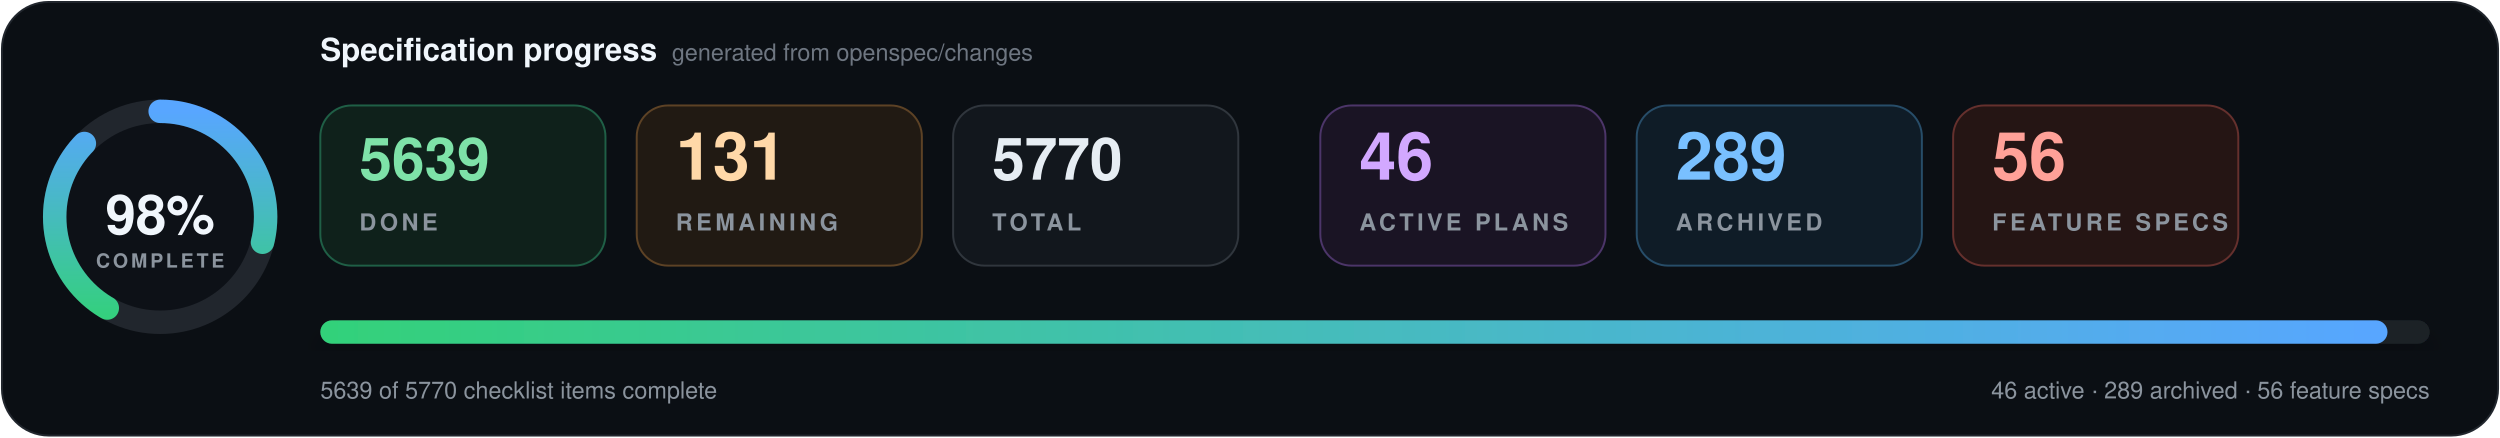
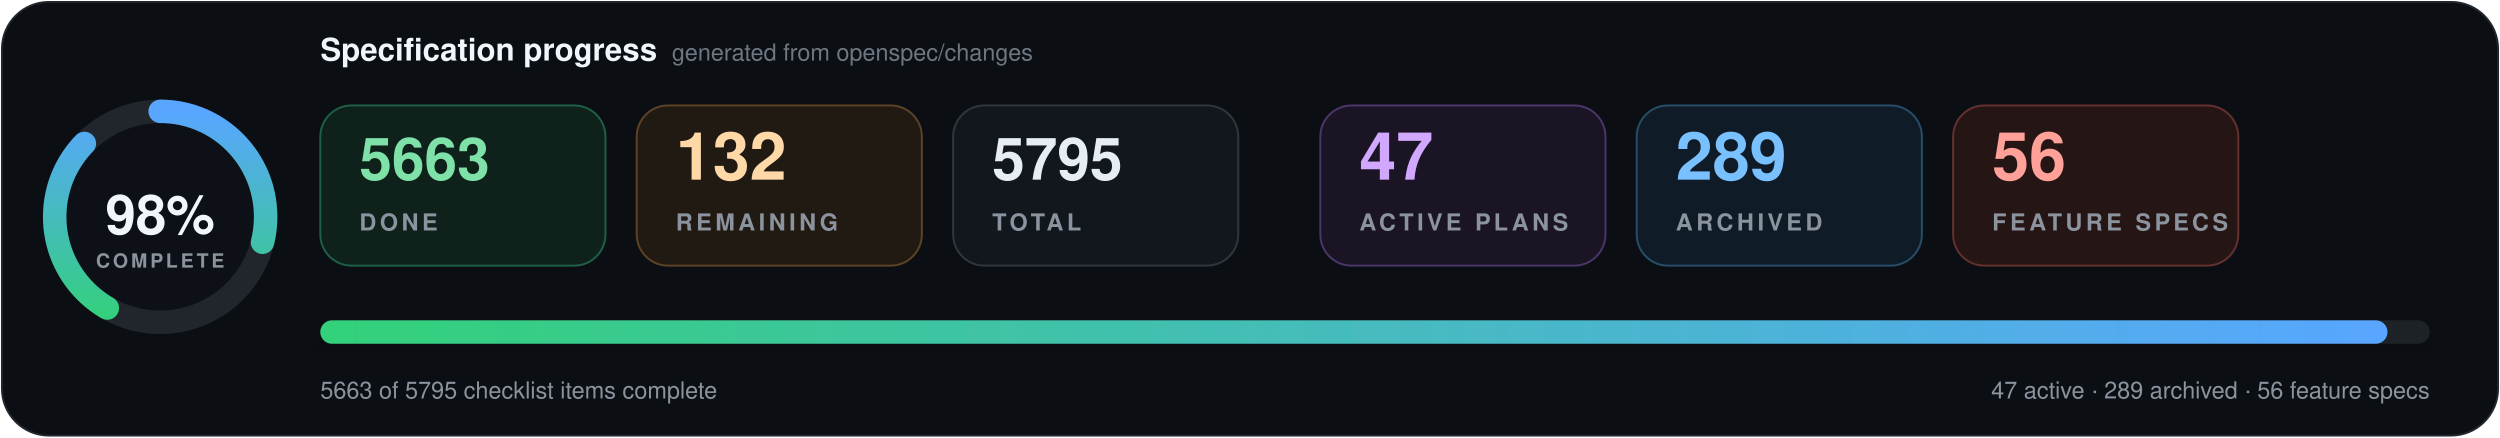
- <svg xmlns="http://www.w3.org/2000/svg" data-cache-version="1794598808" width="1280" height="224" viewBox="0 0 1280 224" role="img" aria-labelledby="title description" font-family="system-ui, -apple-system, BlinkMacSystemFont, 'Segoe UI', Helvetica, Arial, sans-serif" font-variant-numeric="tabular-nums">
+ <svg xmlns="http://www.w3.org/2000/svg" data-cache-version="1794634030" width="1280" height="224" viewBox="0 0 1280 224" role="img" aria-labelledby="title description" font-family="system-ui, -apple-system, BlinkMacSystemFont, 'Segoe UI', Helvetica, Arial, sans-serif" font-variant-numeric="tabular-nums">
  <defs>
    <linearGradient id="progress" x1="0" x2="1">
      <stop offset="0" stop-color="#33d17a" />
      <stop offset="1" stop-color="#58a6ff" />
    </linearGradient>
    <filter id="shadow" x="-10%" y="-20%" width="120%" height="150%">
      <feDropShadow dx="0" dy="7" stdDeviation="9" flood-color="#000" flood-opacity=".28" />
    </filter>
  </defs>
  <rect x="1" y="1" width="1278" height="222" rx="24" fill="#0b0f14" stroke="#21262d" />
  <g transform="translate(82 111)">
    <circle r="54" fill="#0d1117" stroke="#21262d" stroke-width="12" />
    <circle r="54" fill="none" stroke="url(#progress)" stroke-width="12" stroke-linecap="round" pathLength="100" stroke-dasharray="98 100" transform="rotate(-90)" />
    <text y="-1" text-anchor="middle" dominant-baseline="middle" fill="#f0f6fc" font-size="28" font-weight="800">98%</text>
    <text y="26" text-anchor="middle" fill="#8b949e" font-size="10" font-weight="700" letter-spacing="1.5">COMPLETE</text>
  </g>
  <text x="164" y="31" fill="#f0f6fc" font-size="16" font-weight="750">Specification progress</text>
  <text x="344" y="31" fill="#6e7681" font-size="12">generated from openspec/changes</text>
  <g transform="translate(164 54)">
    <rect width="146" height="82" rx="16" fill="#0f211b" stroke="#1f5f46" />
-     <text x="20" y="38" fill="#7ee2a8" font-size="30" font-weight="750">5639</text>
+     <text x="20" y="38" fill="#7ee2a8" font-size="30" font-weight="750">5663</text>
    <text x="20" y="64" fill="#8b949e" font-size="12" font-weight="700" letter-spacing="1.8">DONE</text>
  </g>
  <g transform="translate(326 54)">
    <rect width="146" height="82" rx="16" fill="#211a13" stroke="#5d4225" />
-     <text x="20" y="38" fill="#ffd8a8" font-size="34" font-weight="750">131</text>
+     <text x="20" y="38" fill="#ffd8a8" font-size="34" font-weight="750">132</text>
    <text x="20" y="64" fill="#8b949e" font-size="12" font-weight="700" letter-spacing="1.8">REMAINING</text>
  </g>
  <g transform="translate(488 54)">
    <rect width="146" height="82" rx="16" fill="#12171d" stroke="#30363d" />
-     <text x="20" y="38" fill="#e6edf3" font-size="30" font-weight="750">5770</text>
+     <text x="20" y="38" fill="#e6edf3" font-size="30" font-weight="750">5795</text>
    <text x="20" y="64" fill="#8b949e" font-size="12" font-weight="700" letter-spacing="1.8">TOTAL</text>
  </g>
  <g transform="translate(676 54)">
    <rect width="146" height="82" rx="16" fill="#1a1424" stroke="#4c3569" />
-     <text x="20" y="38" fill="#d2a8ff" font-size="34" font-weight="750">46</text>
+     <text x="20" y="38" fill="#d2a8ff" font-size="34" font-weight="750">47</text>
    <text x="20" y="64" fill="#8b949e" font-size="12" font-weight="700" letter-spacing="1.8">ACTIVE PLANS</text>
  </g>
  <g transform="translate(838 54)">
    <rect width="146" height="82" rx="16" fill="#0f1c27" stroke="#274d69" />
    <text x="20" y="38" fill="#79c0ff" font-size="34" font-weight="750">289</text>
    <text x="20" y="64" fill="#8b949e" font-size="12" font-weight="700" letter-spacing="1.8">ARCHIVED</text>
  </g>
  <g transform="translate(1000 54)">
    <rect width="146" height="82" rx="16" fill="#251514" stroke="#65302d" />
    <text x="20" y="38" fill="#ffa198" font-size="34" font-weight="750">56</text>
    <text x="20" y="64" fill="#8b949e" font-size="12" font-weight="700" letter-spacing="1.8">FEATURE SPECS</text>
  </g>
  <g filter="url(#shadow)">
    <rect x="164" y="164" width="1080" height="12" rx="6" fill="#1b2128" />
    <rect x="164" y="164" width="1058.4" height="12" rx="6" fill="url(#progress)" />
  </g>
-   <text x="164" y="204" fill="#8b949e" font-size="12">5639 of 5770 checklist items complete</text>
-   <text x="1244" y="204" text-anchor="end" fill="#8b949e" font-size="12">46 active · 289 archived · 56 feature specs</text>
+   <text x="164" y="204" fill="#8b949e" font-size="12">5663 of 5795 checklist items complete</text>
+   <text x="1244" y="204" text-anchor="end" fill="#8b949e" font-size="12">47 active · 289 archived · 56 feature specs</text>
</svg>
